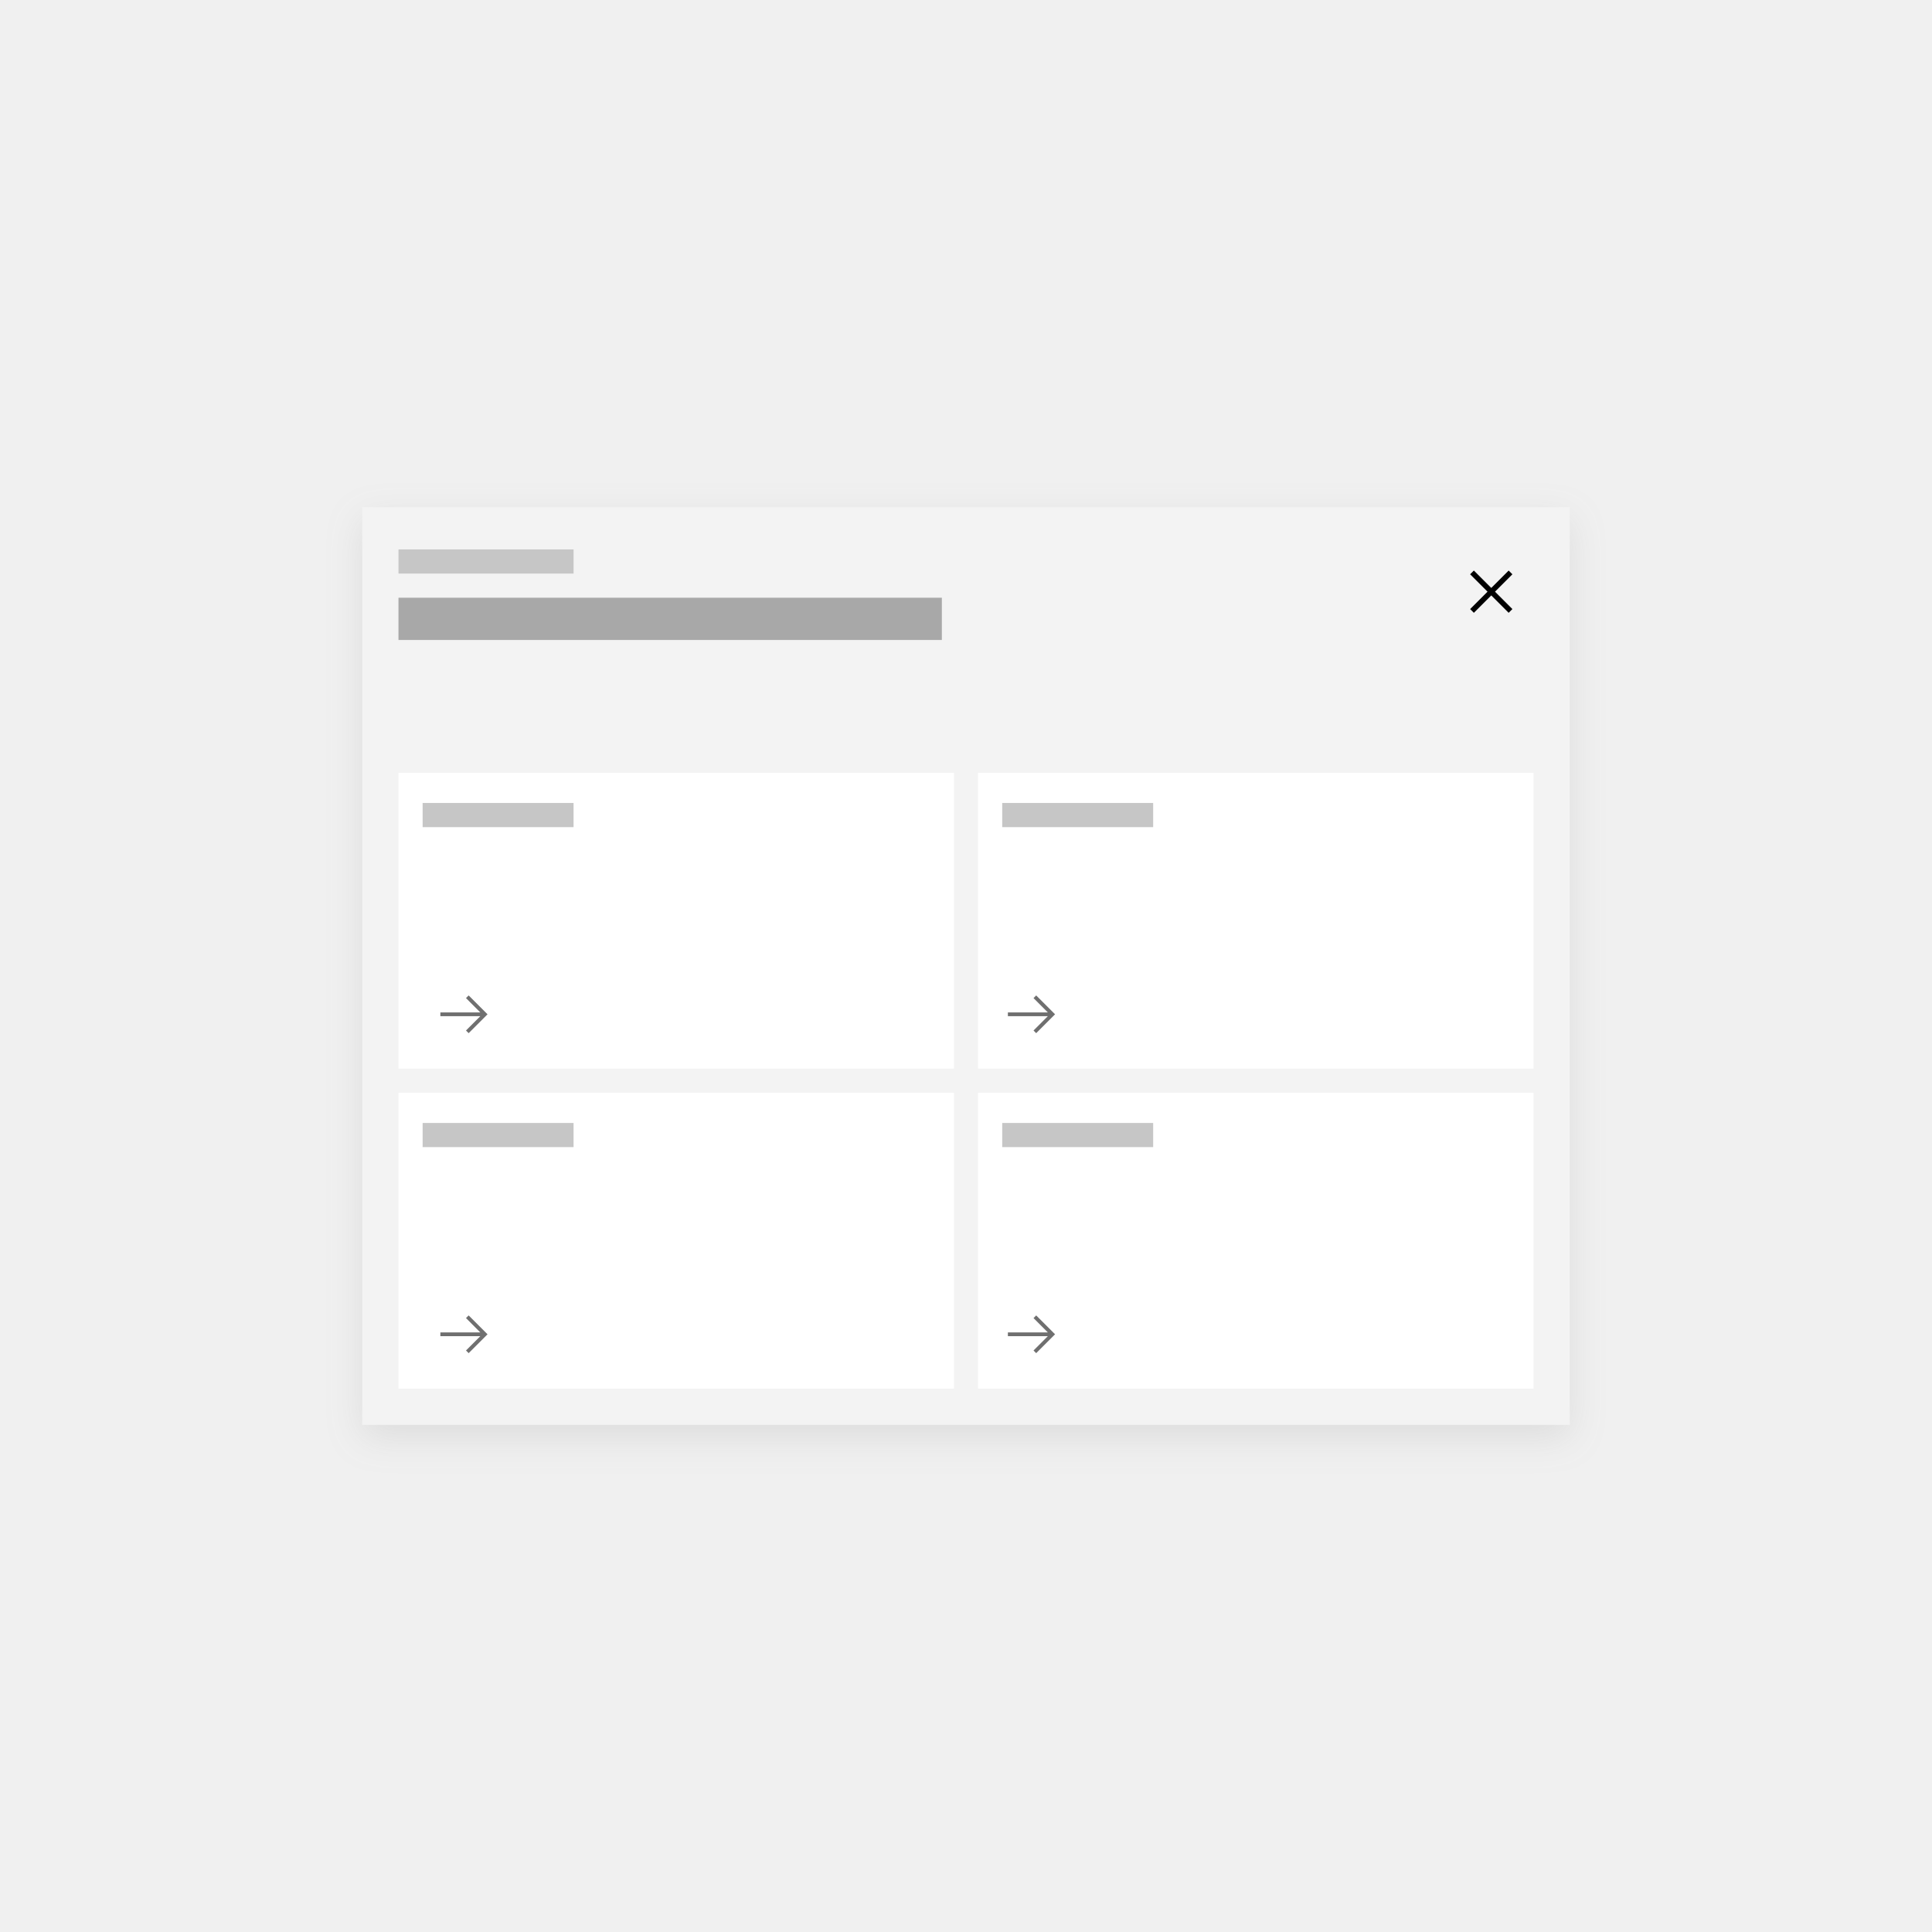
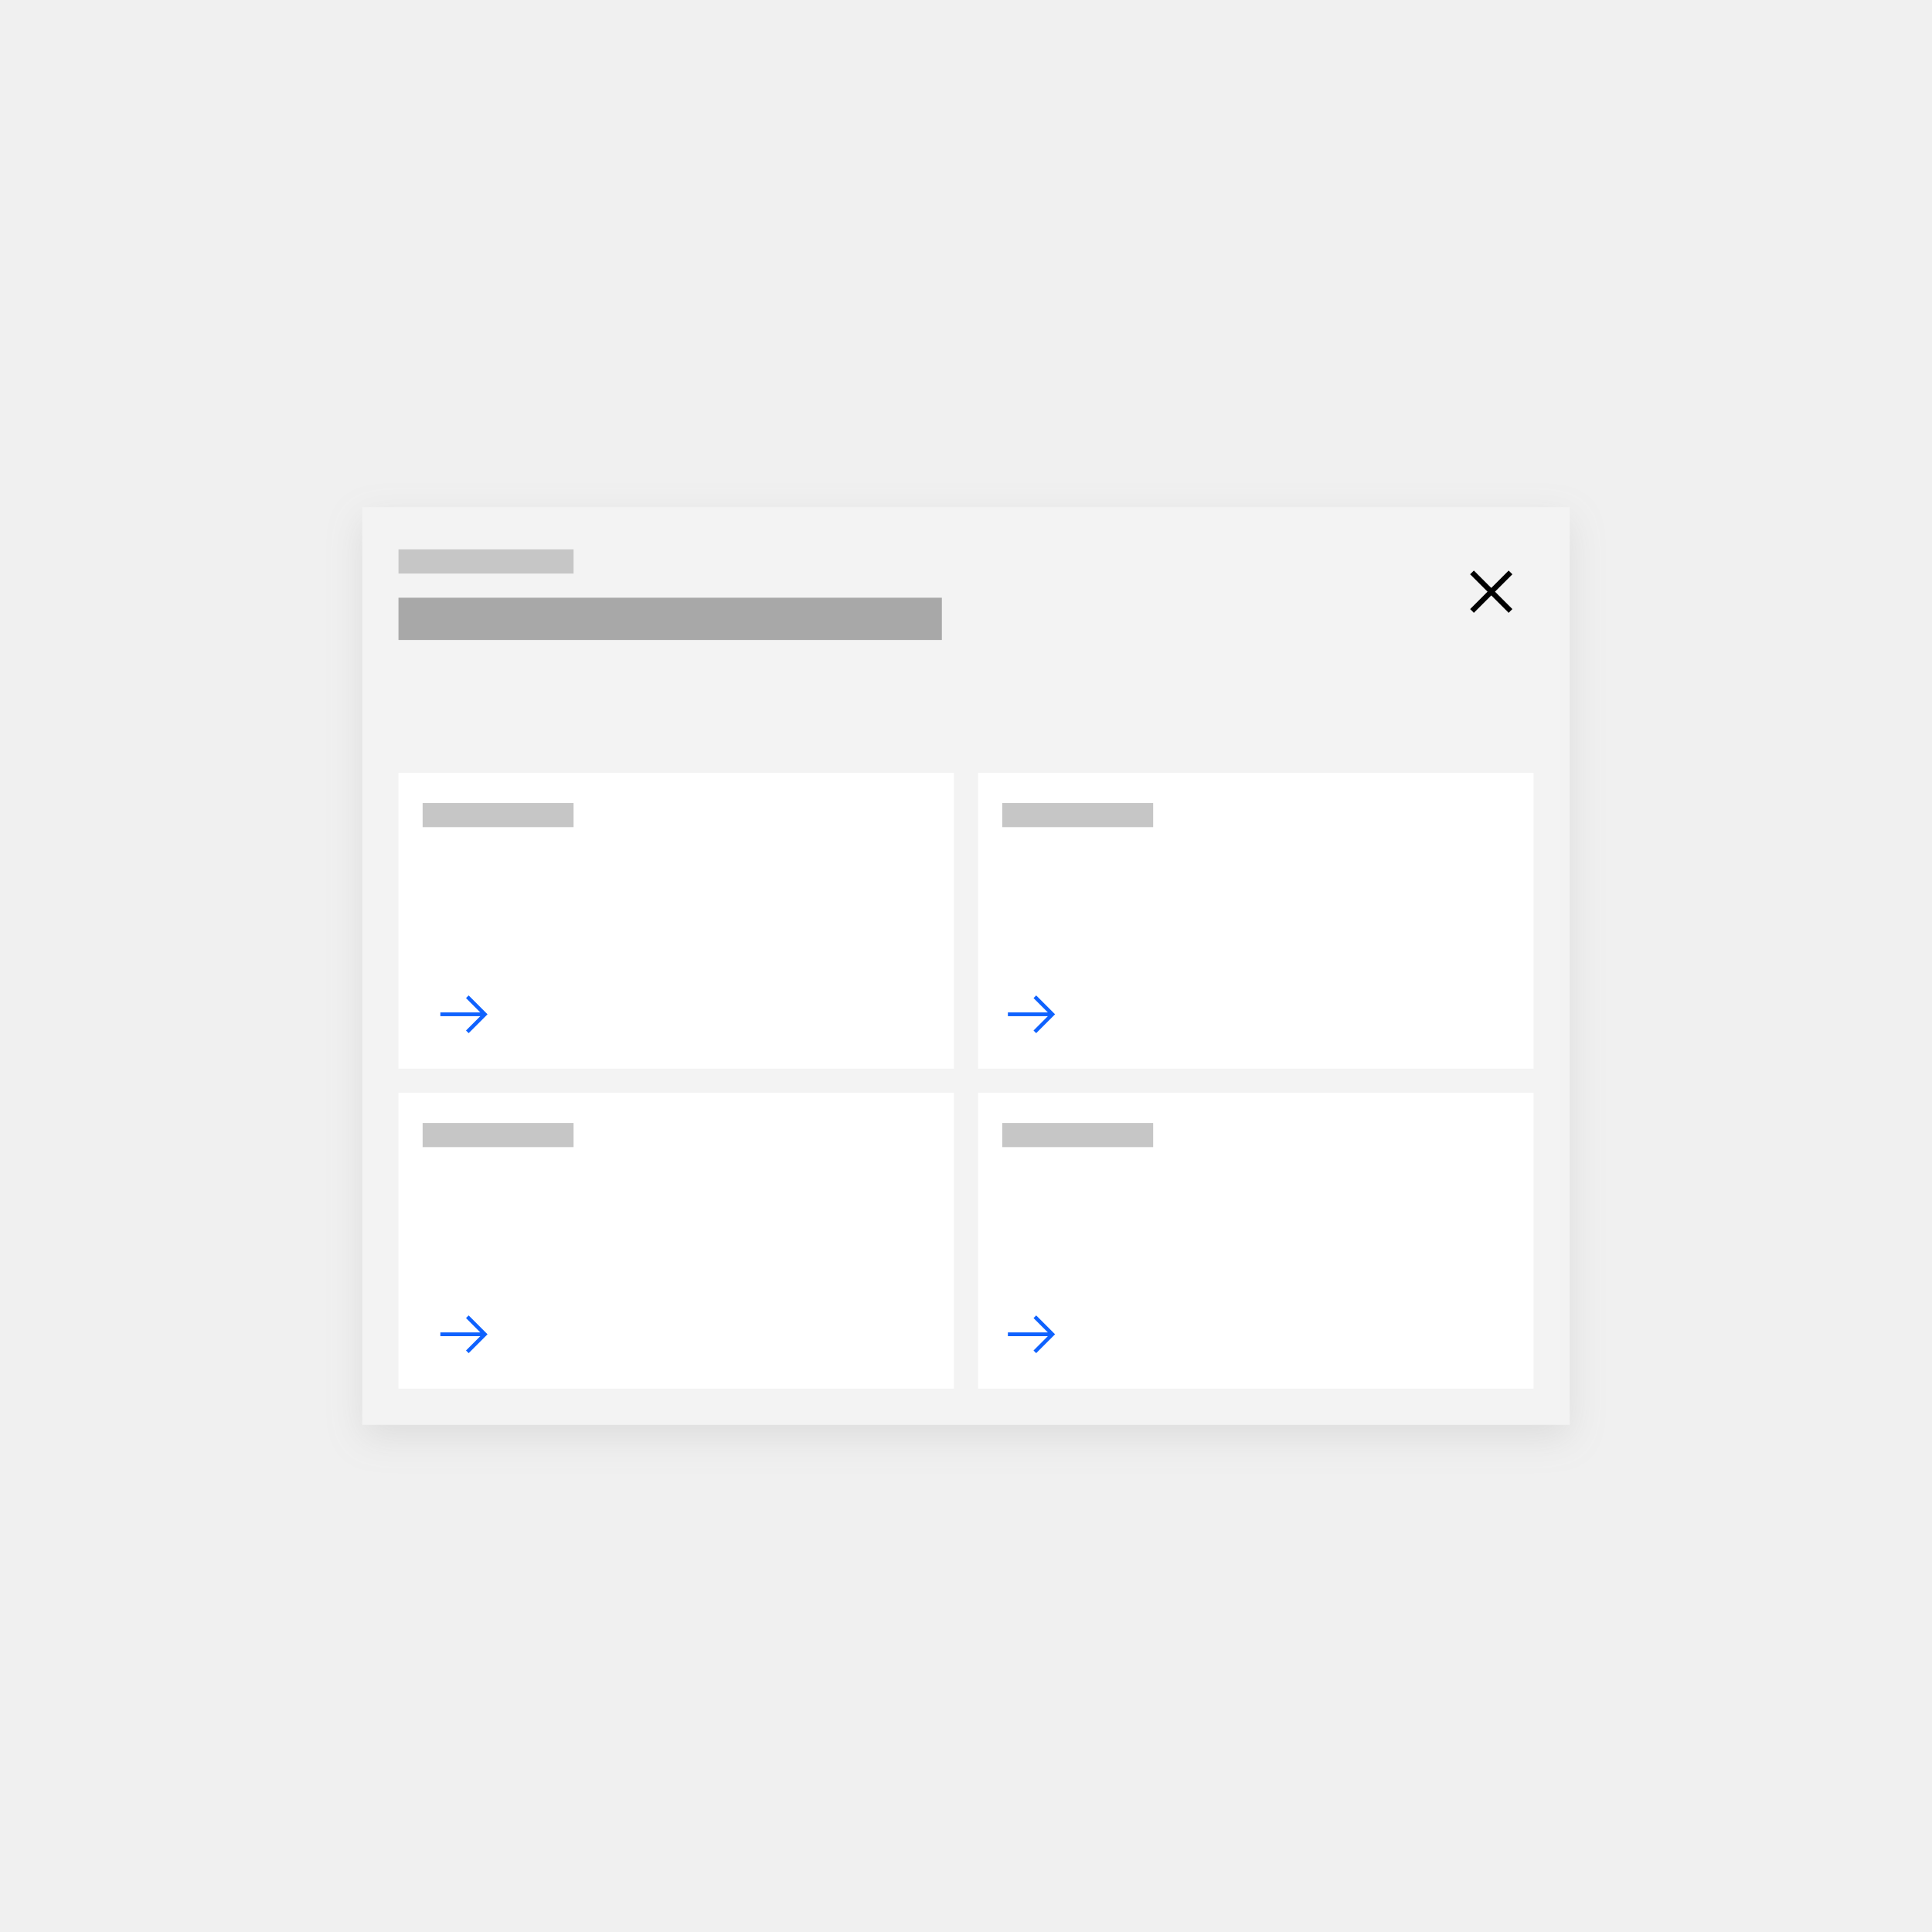
<svg xmlns="http://www.w3.org/2000/svg" xmlns:xlink="http://www.w3.org/1999/xlink" width="320px" height="320px" viewBox="0 0 320 320" version="1.1">
  <defs>
    <rect id="path-1" x="0" y="0" width="200" height="152" />
    <filter x="-5.0%" y="-5.3%" width="110.0%" height="113.2%" filterUnits="objectBoundingBox" id="filter-2">
      <feOffset dx="0" dy="2" in="SourceAlpha" result="shadowOffsetOuter1" />
      <feGaussianBlur stdDeviation="3" in="shadowOffsetOuter1" result="shadowBlurOuter1" />
      <feColorMatrix values="0 0 0 0 0.863   0 0 0 0 0.863   0 0 0 0 0.863  0 0 0 1 0" type="matrix" in="shadowBlurOuter1" />
    </filter>
    <polygon id="path-3" points="7.619 7 10.5 4.119 9.881 3.5 7 6.381 4.119 3.5 3.5 4.119 6.381 7 3.5 9.881 4.119 10.5 7 7.619 9.881 10.5 10.5 9.881" />
    <polygon id="path-5" points="5.625 1.875 5.184 2.316 7.553 4.688 0.938 4.688 0.938 5.312 7.553 5.312 5.184 7.684 5.625 8.125 8.75 5" />
    <polygon id="path-7" points="5.625 1.875 5.184 2.316 7.553 4.688 0.938 4.688 0.938 5.312 7.553 5.312 5.184 7.684 5.625 8.125 8.75 5" />
    <polygon id="path-9" points="5.625 1.875 5.184 2.316 7.553 4.688 0.938 4.688 0.938 5.312 7.553 5.312 5.184 7.684 5.625 8.125 8.75 5" />
    <polygon id="path-11" points="5.625 1.875 5.184 2.316 7.553 4.688 0.938 4.688 0.938 5.312 7.553 5.312 5.184 7.684 5.625 8.125 8.75 5" />
  </defs>
  <g id="locale_modal" stroke="none" stroke-width="1" fill="none" fill-rule="evenodd">
    <g id="Group" transform="translate(60, 84)">
      <g id="Group-38-Copy-2">
        <g id="Rectangle" fill="black" fill-opacity="1">
          <use filter="url(#filter-2)" xlink:href="#path-1" />
        </g>
        <g id="color/gray/10-copy-10" fill="#F3F3F3">
          <rect id="Rectangle" x="0" y="0" width="200" height="152" />
        </g>
      </g>
      <rect id="Rectangle-Copy-28" fill="#FFFFFF" x="6" y="44" width="92" height="49" />
      <rect id="Rectangle-Copy-29" fill="#FFFFFF" x="102" y="44" width="92" height="49" />
-       <g transform="translate(180, 7)" id="icon/navigation/close/16-copy-2">
+       <g transform="translate(180, 7)" id="icon/navigation/close/16-copy">
        <mask id="mask-4" fill="white">
          <use xlink:href="#path-3" />
        </mask>
        <use id="icon-color" fill="#000000" xlink:href="#path-3" />
      </g>
      <rect id="Rectangle-Copy-30" fill="#FFFFFF" x="6" y="97" width="92" height="49" />
      <rect id="Rectangle-Copy-31" fill="#FFFFFF" x="102" y="97" width="92" height="49" />
      <rect id="Rectangle-Copy-32" fill="#A8A8A8" x="6" y="15" width="90" height="7" />
      <rect id="Rectangle-Copy-33" fill="#C6C6C6" x="6" y="7" width="29" height="4" />
      <rect id="Rectangle-Copy-34" fill="#C6C6C6" x="10" y="49" width="25" height="4" />
      <rect id="Rectangle-Copy-35" fill="#C6C6C6" x="106" y="49" width="25" height="4" />
      <rect id="Rectangle-Copy-36" fill="#C6C6C6" x="106" y="102" width="25" height="4" />
      <rect id="Rectangle-Copy-37" fill="#C6C6C6" x="10" y="102" width="25" height="4" />
      <g transform="translate(12, 132)" id="icons/arrows/ibm-forward-link-copy-15">
        <mask id="mask-6" fill="white">
          <use xlink:href="#path-5" />
        </mask>
-         <use id="icon-color" fill="#6F6F6F" xlink:href="#path-5" />
+         <use id="icon-color" fill="#0F62FE" xlink:href="#path-5" />
      </g>
      <g transform="translate(12, 79)" id="icons/arrows/ibm-forward-link-copy-15">
        <mask id="mask-8" fill="white">
          <use xlink:href="#path-7" />
        </mask>
-         <use id="icon-color" fill="#6F6F6F" xlink:href="#path-7" />
+         <use id="icon-color" fill="#0F62FE" xlink:href="#path-7" />
      </g>
      <g transform="translate(106, 132)" id="icons/arrows/ibm-forward-link-copy-15">
        <mask id="mask-10" fill="white">
          <use xlink:href="#path-9" />
        </mask>
-         <use id="icon-color" fill="#6F6F6F" xlink:href="#path-9" />
+         <use id="icon-color" fill="#0F62FE" xlink:href="#path-9" />
      </g>
      <g transform="translate(106, 79)" id="icons/arrows/ibm-forward-link-copy-15">
        <mask id="mask-12" fill="white">
          <use xlink:href="#path-11" />
        </mask>
-         <use id="icon-color" fill="#6F6F6F" xlink:href="#path-11" />
+         <use id="icon-color" fill="#0F62FE" xlink:href="#path-11" />
      </g>
    </g>
  </g>
</svg>
